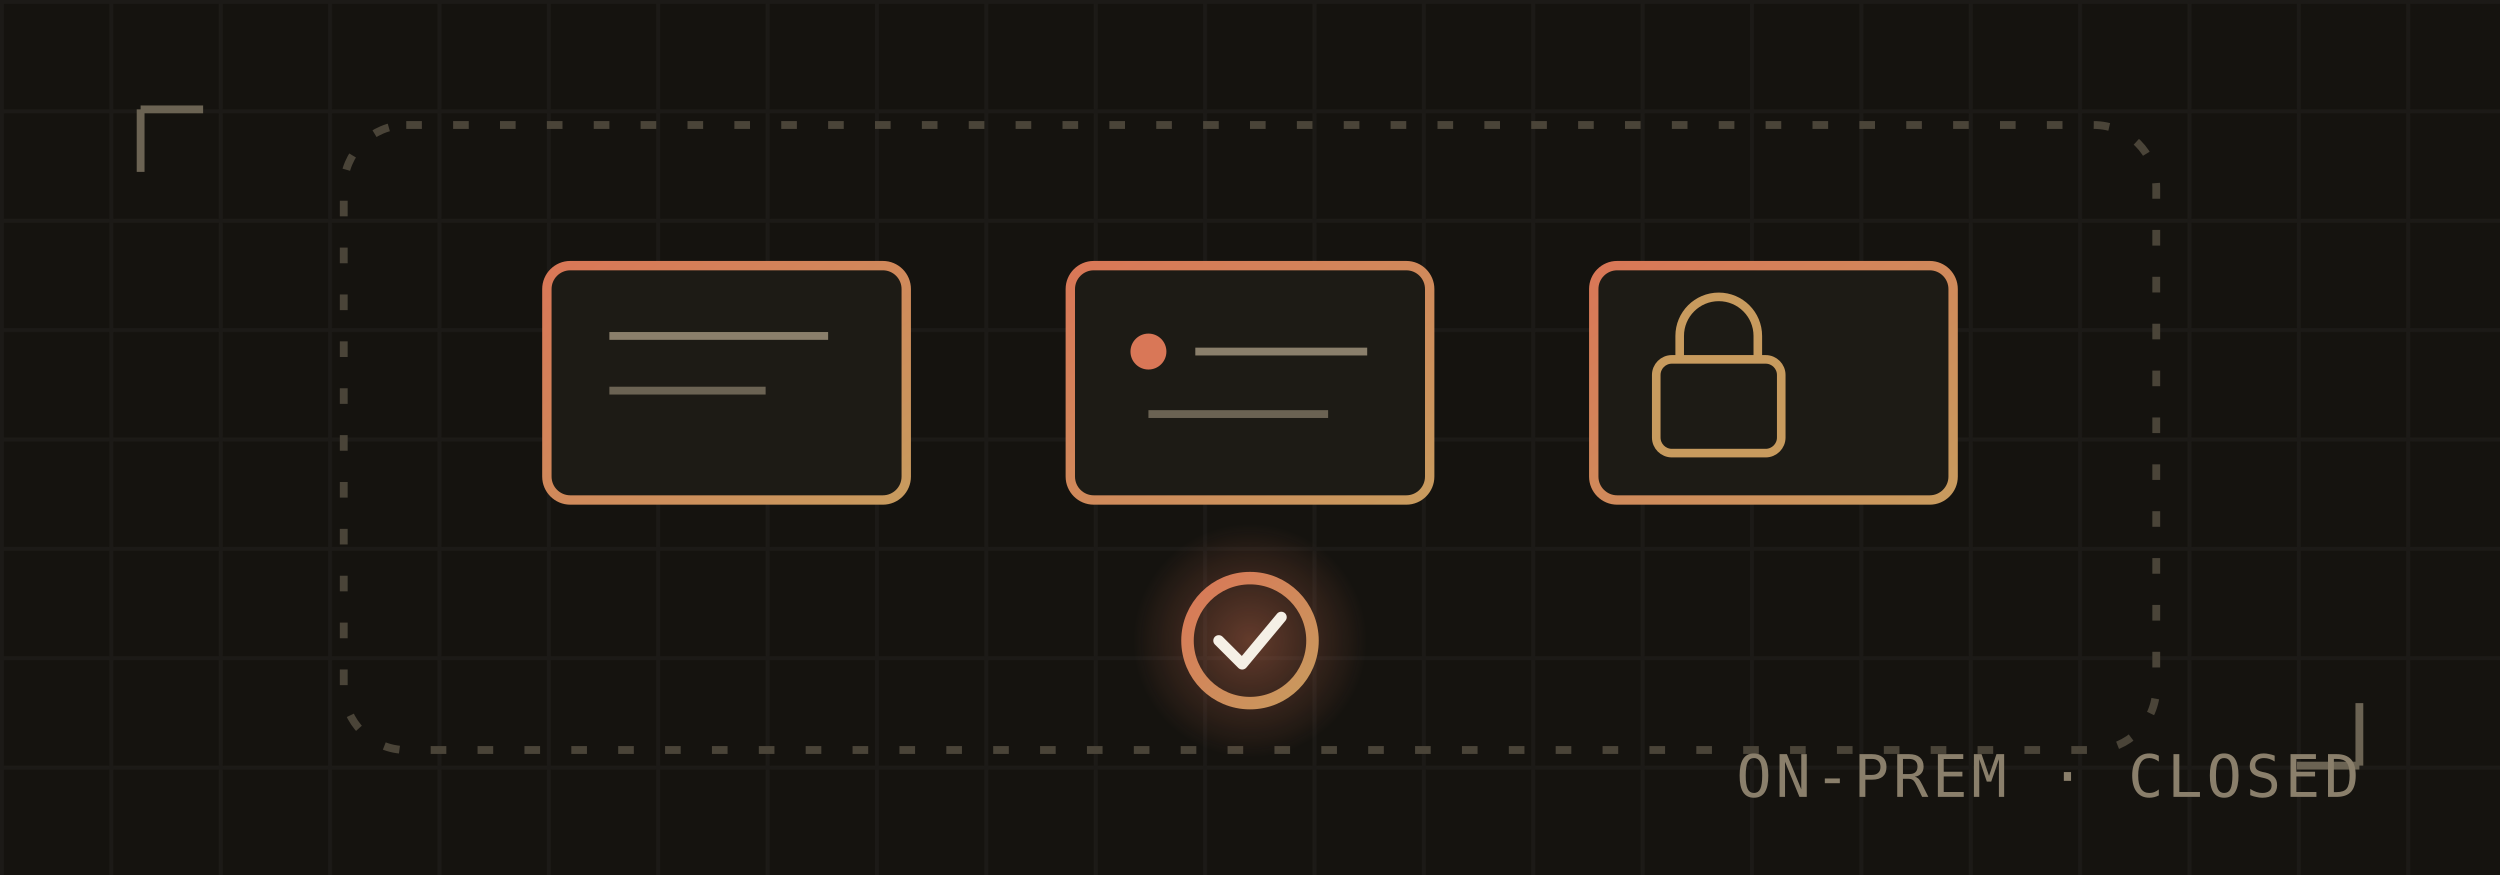
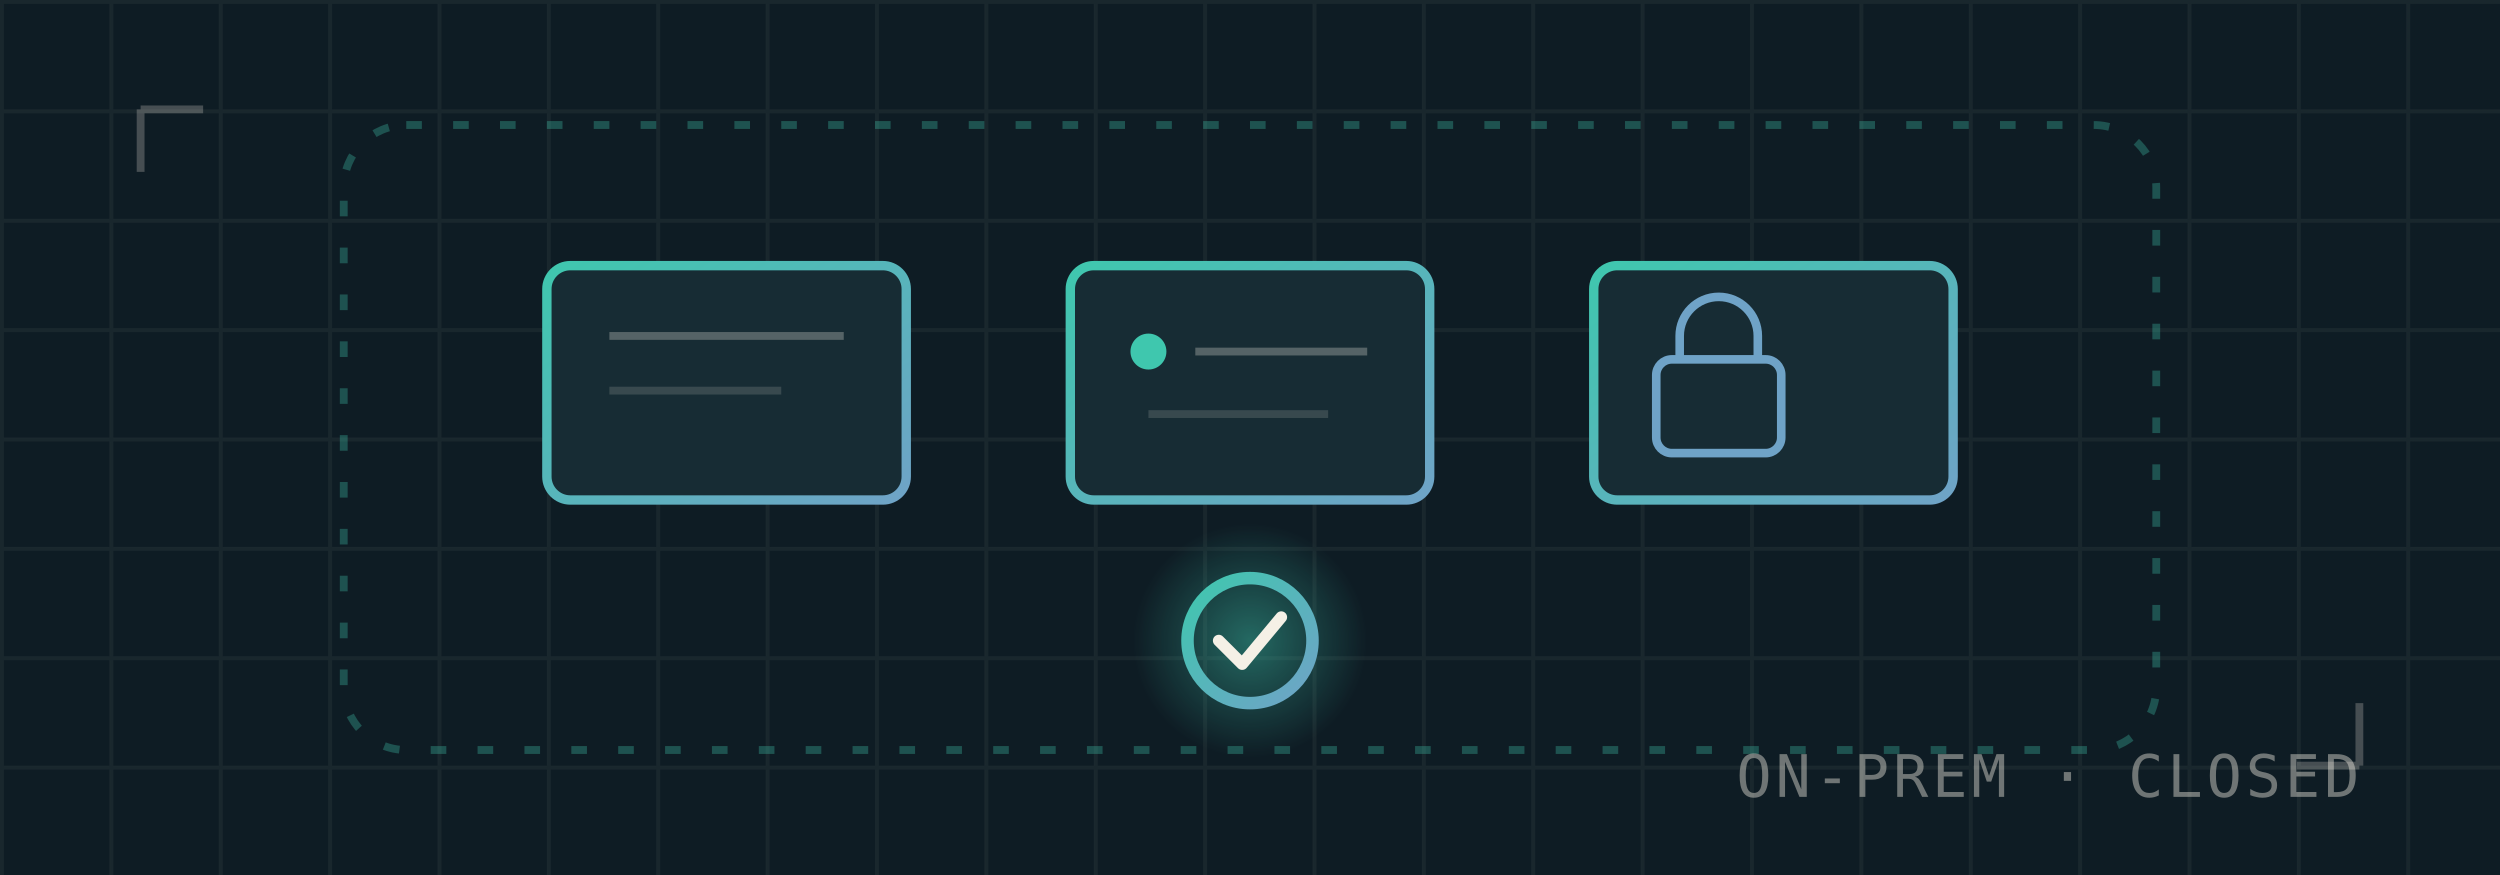
<svg xmlns="http://www.w3.org/2000/svg" viewBox="0 0 320 112" role="img" aria-label="TTYL Platform: workspace, chat and files modules inside a closed on-prem perimeter">
  <defs>
    <linearGradient id="g" x1="0" y1="0" x2="1" y2="1">
-       <stop offset="0" stop-color="#D97757" />
-       <stop offset="1" stop-color="#C89B5E" />
+       <stop offset="0" stop-color="#3FC7AE" />
+       <stop offset="1" stop-color="#6FA3C7" />
    </linearGradient>
-     <radialGradient id="glow" cx="50%" cy="50%" r="50%">
-       <stop offset="0" stop-color="#D97757" stop-opacity="0.4" />
-       <stop offset="1" stop-color="#D97757" stop-opacity="0" />
+     <radialGradient id="gl" cx="50%" cy="50%" r="50%">
+       <stop offset="0" stop-color="#3FC7AE" stop-opacity="0.45" />
+       <stop offset="1" stop-color="#3FC7AE" stop-opacity="0" />
    </radialGradient>
-     <pattern id="grid" width="14" height="14" patternUnits="userSpaceOnUse">
-       <path d="M14 0H0V14" fill="none" stroke="#F5F0E6" stroke-opacity="0.035" />
+     <pattern id="gr" width="14" height="14" patternUnits="userSpaceOnUse">
+       <path d="M14 0H0V14" fill="none" stroke="#F5F0E6" stroke-opacity="0.05" />
    </pattern>
  </defs>
-   <rect width="320" height="112" fill="#15130F" />
-   <rect width="320" height="112" fill="url(#grid)" />
-   <path d="M18 14 L18 22 M18 14 L26 14 M302 98 L302 90 M302 98 L294 98" stroke="#6B6353" stroke-width="1" />
-   <rect x="44" y="16" width="232" height="80" rx="8" fill="none" stroke="#4A4438" stroke-width="1" stroke-dasharray="2 4" />
-   <rect x="70" y="34" width="46" height="30" rx="3" fill="#1D1B15" stroke="url(#g)" stroke-width="1.2" />
-   <line x1="78" y1="43" x2="106" y2="43" stroke="#8A7F6B" stroke-width="1" />
-   <line x1="78" y1="50" x2="98" y2="50" stroke="#6B6353" stroke-width="1" />
-   <rect x="137" y="34" width="46" height="30" rx="3" fill="#1D1B15" stroke="url(#g)" stroke-width="1.2" />
-   <circle cx="147" cy="45" r="2.3" fill="#D97757" />
-   <line x1="153" y1="45" x2="175" y2="45" stroke="#8A7F6B" stroke-width="1" />
-   <line x1="147" y1="53" x2="170" y2="53" stroke="#6B6353" stroke-width="1" />
-   <rect x="204" y="34" width="46" height="30" rx="3" fill="#1D1B15" stroke="url(#g)" stroke-width="1.2" />
-   <path d="M215 46 v-3 a5 5 0 0 1 10 0 v3" fill="none" stroke="#C89B5E" stroke-width="1.1" />
-   <rect x="212" y="46" width="16" height="12" rx="2" fill="none" stroke="#C89B5E" stroke-width="1.1" />
-   <circle cx="160" cy="82" r="15" fill="url(#glow)" />
+   <rect width="320" height="112" fill="#0E1C24" />
+   <rect width="320" height="112" fill="url(#gr)" />
+   <path d="M18 14 L18 22 M18 14 L26 14 M302 98 L302 90 M302 98 L294 98" stroke="#F5F0E6" stroke-opacity="0.24" stroke-width="1" />
+   <rect x="44" y="16" width="232" height="80" rx="8" fill="none" stroke="#3FC7AE" stroke-opacity="0.32" stroke-width="1" stroke-dasharray="2 4" />
+   <rect x="70" y="34" width="46" height="30" rx="3" fill="#172c34" stroke="url(#g)" stroke-width="1.2" />
+   <line x1="78" y1="43" x2="108" y2="43" stroke="#F5F0E6" stroke-opacity="0.28" stroke-width="1" />
+   <line x1="78" y1="50" x2="100" y2="50" stroke="#F5F0E6" stroke-opacity="0.15" stroke-width="1" />
+   <rect x="137" y="34" width="46" height="30" rx="3" fill="#172c34" stroke="url(#g)" stroke-width="1.2" />
+   <circle cx="147" cy="45" r="2.3" fill="#3FC7AE" />
+   <line x1="153" y1="45" x2="175" y2="45" stroke="#F5F0E6" stroke-opacity="0.28" stroke-width="1" />
+   <line x1="147" y1="53" x2="170" y2="53" stroke="#F5F0E6" stroke-opacity="0.15" stroke-width="1" />
+   <rect x="204" y="34" width="46" height="30" rx="3" fill="#172c34" stroke="url(#g)" stroke-width="1.2" />
+   <path d="M215 46 v-3 a5 5 0 0 1 10 0 v3" fill="none" stroke="#6FA3C7" stroke-width="1.1" />
+   <rect x="212" y="46" width="16" height="12" rx="2" fill="none" stroke="#6FA3C7" stroke-width="1.1" />
+   <circle cx="160" cy="82" r="15" fill="url(#gl)" />
  <path d="M152 82 a8 8 0 1 1 16 0 a8 8 0 1 1 -16 0" fill="none" stroke="url(#g)" stroke-width="1.6" />
-   <path d="M156 82 l3 3 l5 -6" fill="none" stroke="#F5F0E6" stroke-width="1.4" stroke-linecap="round" stroke-linejoin="round" />
-   <text x="302" y="102" text-anchor="end" font-family="ui-monospace,monospace" font-size="7.5" letter-spacing="0.5" fill="#8A7F6B">ON-PREM · CLOSED</text>
+   <path d="M156 82 l3 3 l5 -6" fill="none" stroke="#F5F0E6" stroke-width="1.5" stroke-linecap="round" stroke-linejoin="round" />
+   <text x="302" y="102" text-anchor="end" font-family="ui-monospace,monospace" font-size="7.5" letter-spacing="0.5" fill="#F5F0E6" fill-opacity="0.42">ON-PREM · CLOSED</text>
</svg>
